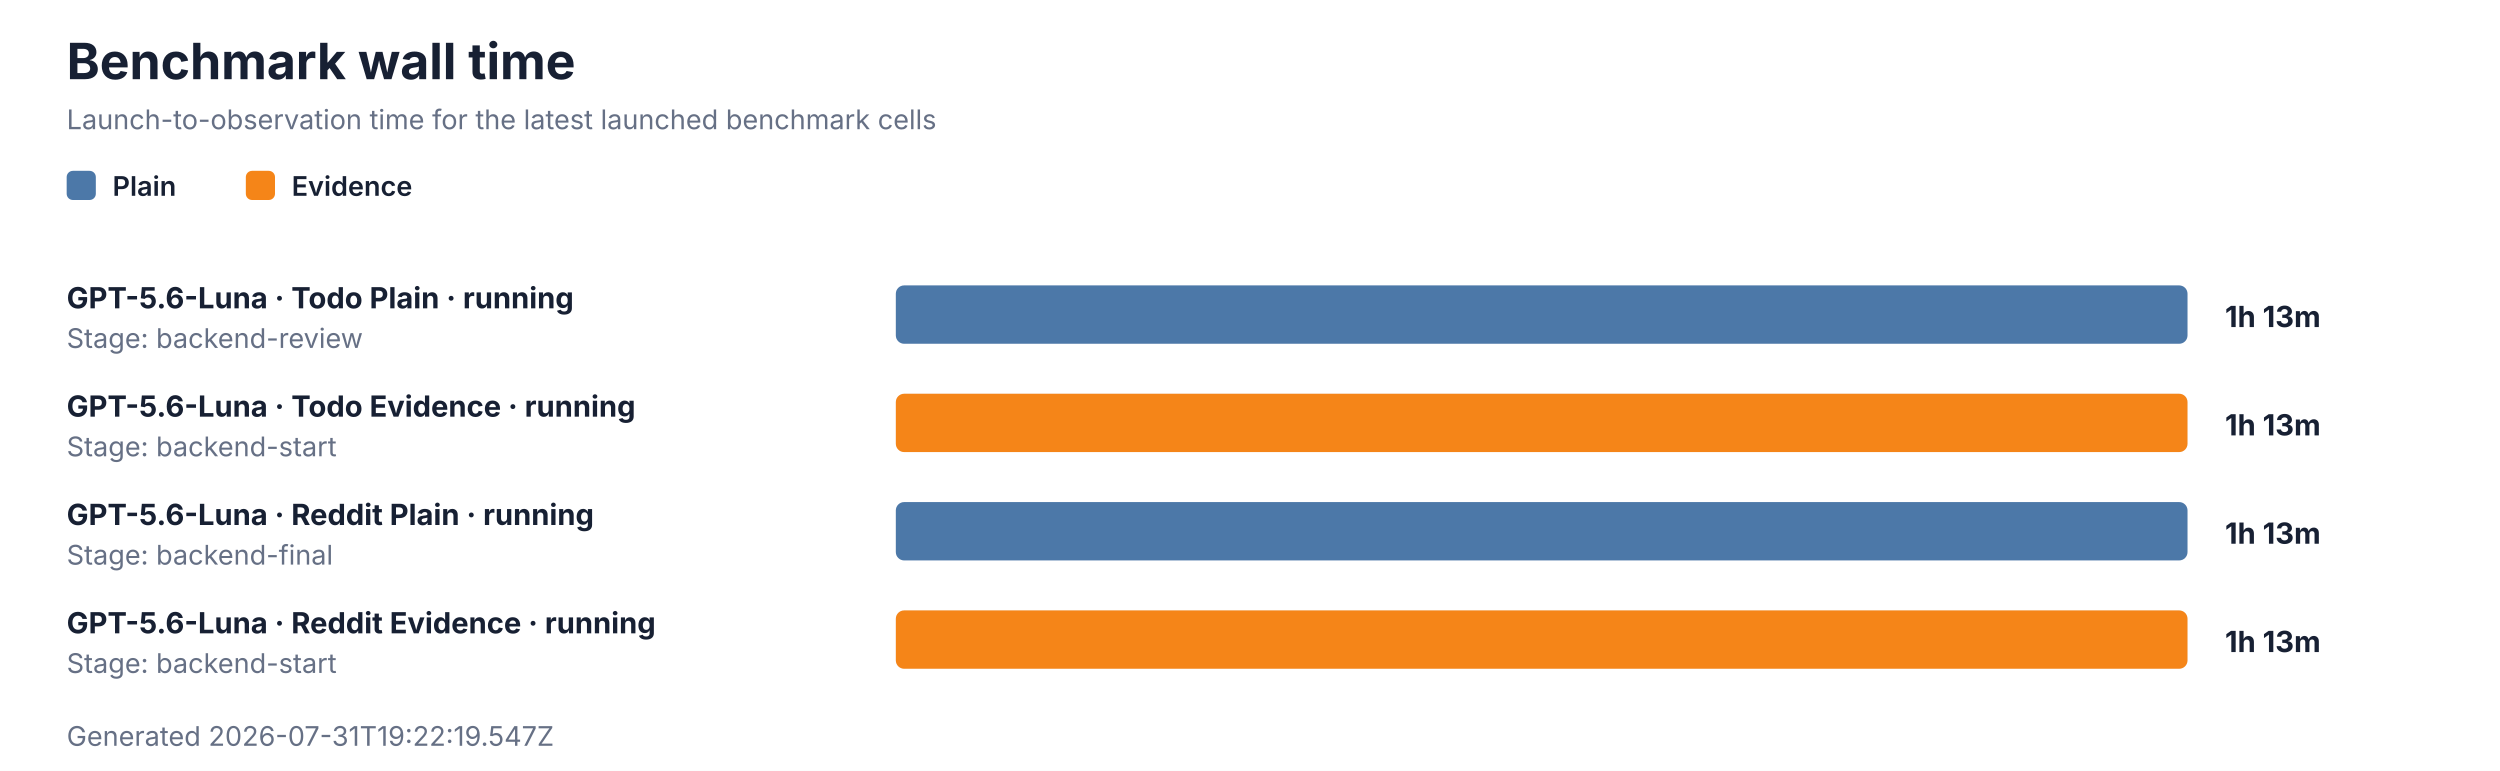
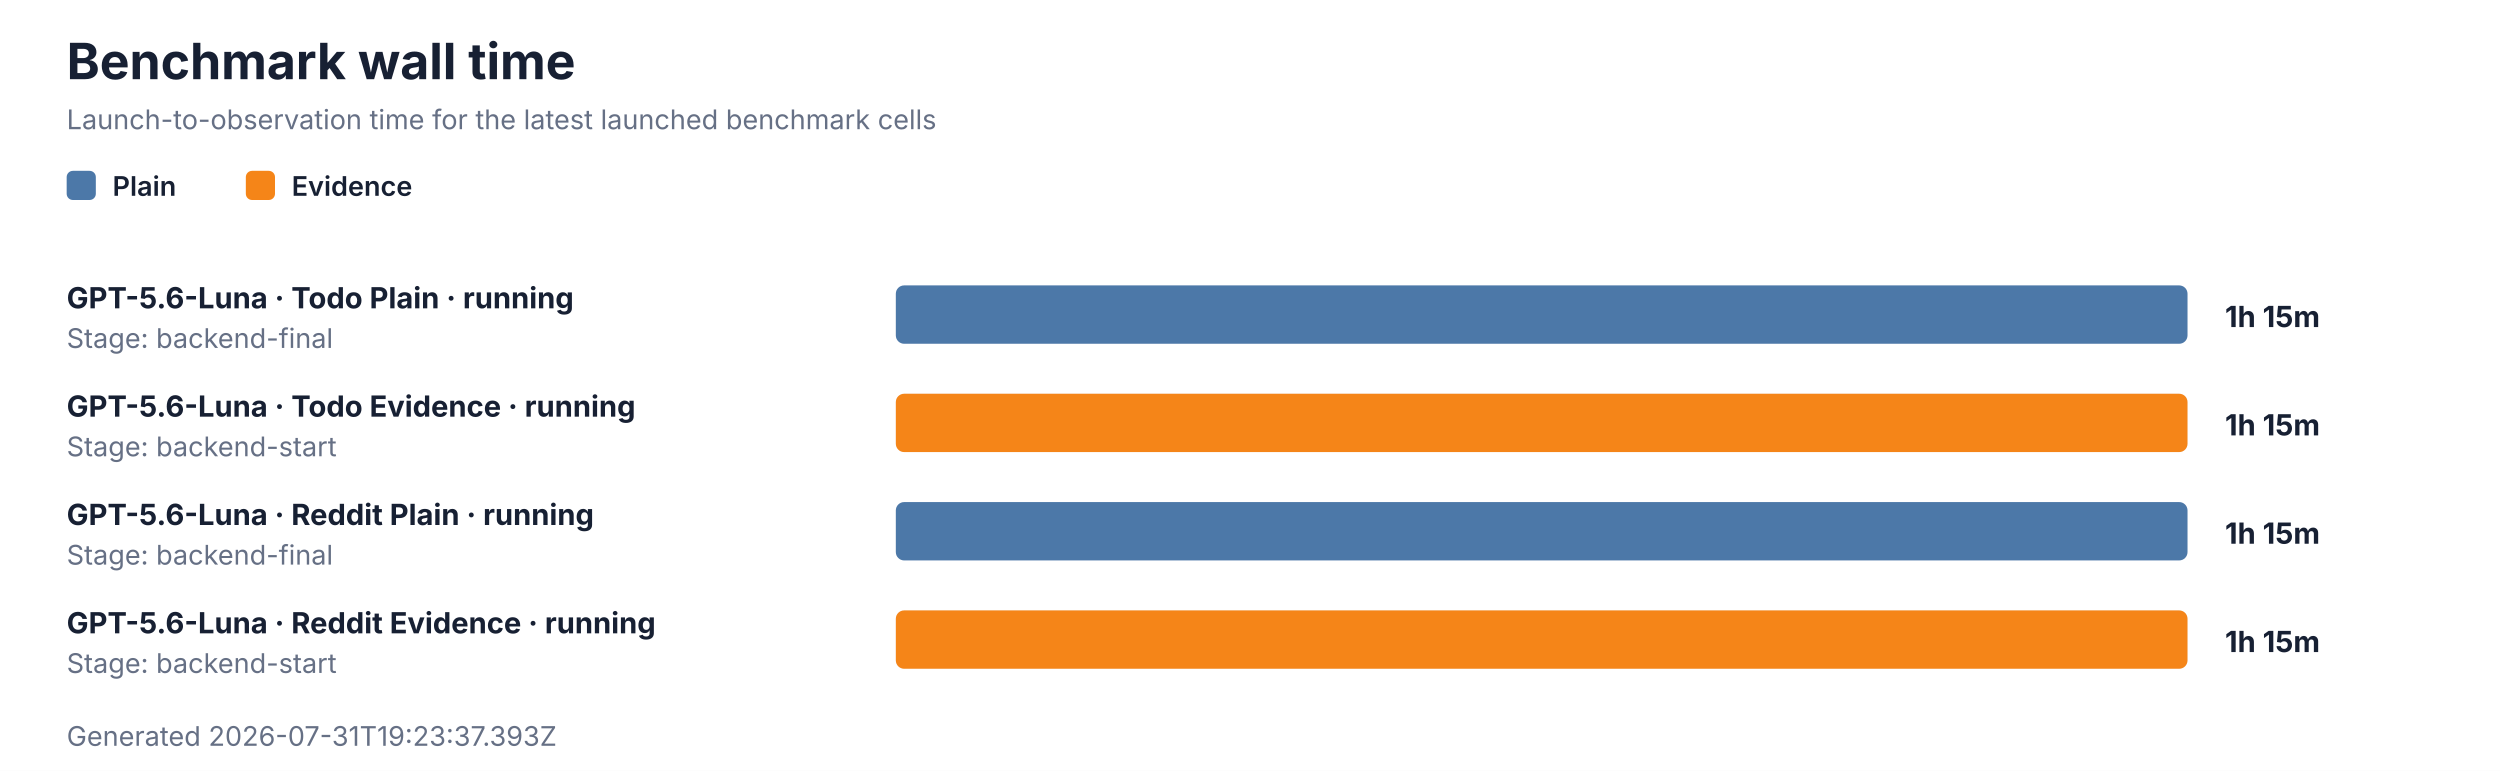
<svg xmlns="http://www.w3.org/2000/svg" role="img" aria-labelledby="title description" viewBox="0 0 1200 370" width="1200" height="370">
  <style>
  text { font-family: Inter, ui-sans-serif, system-ui, -apple-system, BlinkMacSystemFont, 'Segoe UI', sans-serif; fill: #172033; }
  .title { font-size: 24px; font-weight: 700; }
  .subtitle, .stage, .generated { font-size: 13px; fill: #667085; }
  .label { font-size: 14px; font-weight: 650; }
  .value { font-size: 14px; font-weight: 700; }
  .legend { font-size: 13px; font-weight: 600; }
  .empty { font-size: 15px; fill: #667085; }
  .track { fill: #eef1f6; }
</style>
  <rect width="1200" height="370" fill="#ffffff" />
  <text x="32" y="38" class="title">Benchmark wall time</text>
  <text x="32" y="62" class="subtitle">Launch-to-observation time for the latest launched benchmark cells</text>
  <rect x="32" y="82" width="14" height="14" rx="3" fill="#4c78a8" />
  <text x="54" y="94" class="legend">Plain</text>
  <rect x="118" y="82" width="14" height="14" rx="3" fill="#f58518" />
  <text x="140" y="94" class="legend">Evidence</text>
  <text x="32" y="148" class="label">GPT-5.6-Luna · Todo Plain · running</text>
-   <text x="32" y="167" class="stage">Stage: backend-review</text>
+   <text x="32" y="167" class="stage">Stage: backend-final</text>
  <rect x="430" y="137" width="620" height="28" rx="4" class="track" />
  <rect x="430" y="137" width="620" height="28" rx="4" fill="#4c78a8" />
-   <text x="1068" y="157" class="value">1h 13m</text>
+   <text x="1068" y="157" class="value">1h 15m</text>
  <text x="32" y="200" class="label">GPT-5.6-Luna · Todo Evidence · running</text>
  <text x="32" y="219" class="stage">Stage: backend-start</text>
  <rect x="430" y="189" width="620" height="28" rx="4" class="track" />
  <rect x="430" y="189" width="620" height="28" rx="4" fill="#f58518" />
-   <text x="1068" y="209" class="value">1h 13m</text>
+   <text x="1068" y="209" class="value">1h 15m</text>
  <text x="32" y="252" class="label">GPT-5.6-Luna · Reddit Plain · running</text>
  <text x="32" y="271" class="stage">Stage: backend-final</text>
  <rect x="430" y="241" width="620" height="28" rx="4" class="track" />
  <rect x="430" y="241" width="620" height="28" rx="4" fill="#4c78a8" />
-   <text x="1068" y="261" class="value">1h 13m</text>
+   <text x="1068" y="261" class="value">1h 15m</text>
  <text x="32" y="304" class="label">GPT-5.6-Luna · Reddit Evidence · running</text>
  <text x="32" y="323" class="stage">Stage: backend-start</text>
  <rect x="430" y="293" width="620" height="28" rx="4" class="track" />
  <rect x="430" y="293" width="620" height="28" rx="4" fill="#f58518" />
-   <text x="1068" y="313" class="value">1h 13m</text>
-   <text x="32" y="358" class="generated">Generated 2026-07-31T19:22:19.547Z</text>
+   <text x="1068" y="313" class="value">1h 15m</text>
+   <text x="32" y="358" class="generated">Generated 2026-07-31T19:23:37.393Z</text>
</svg>
